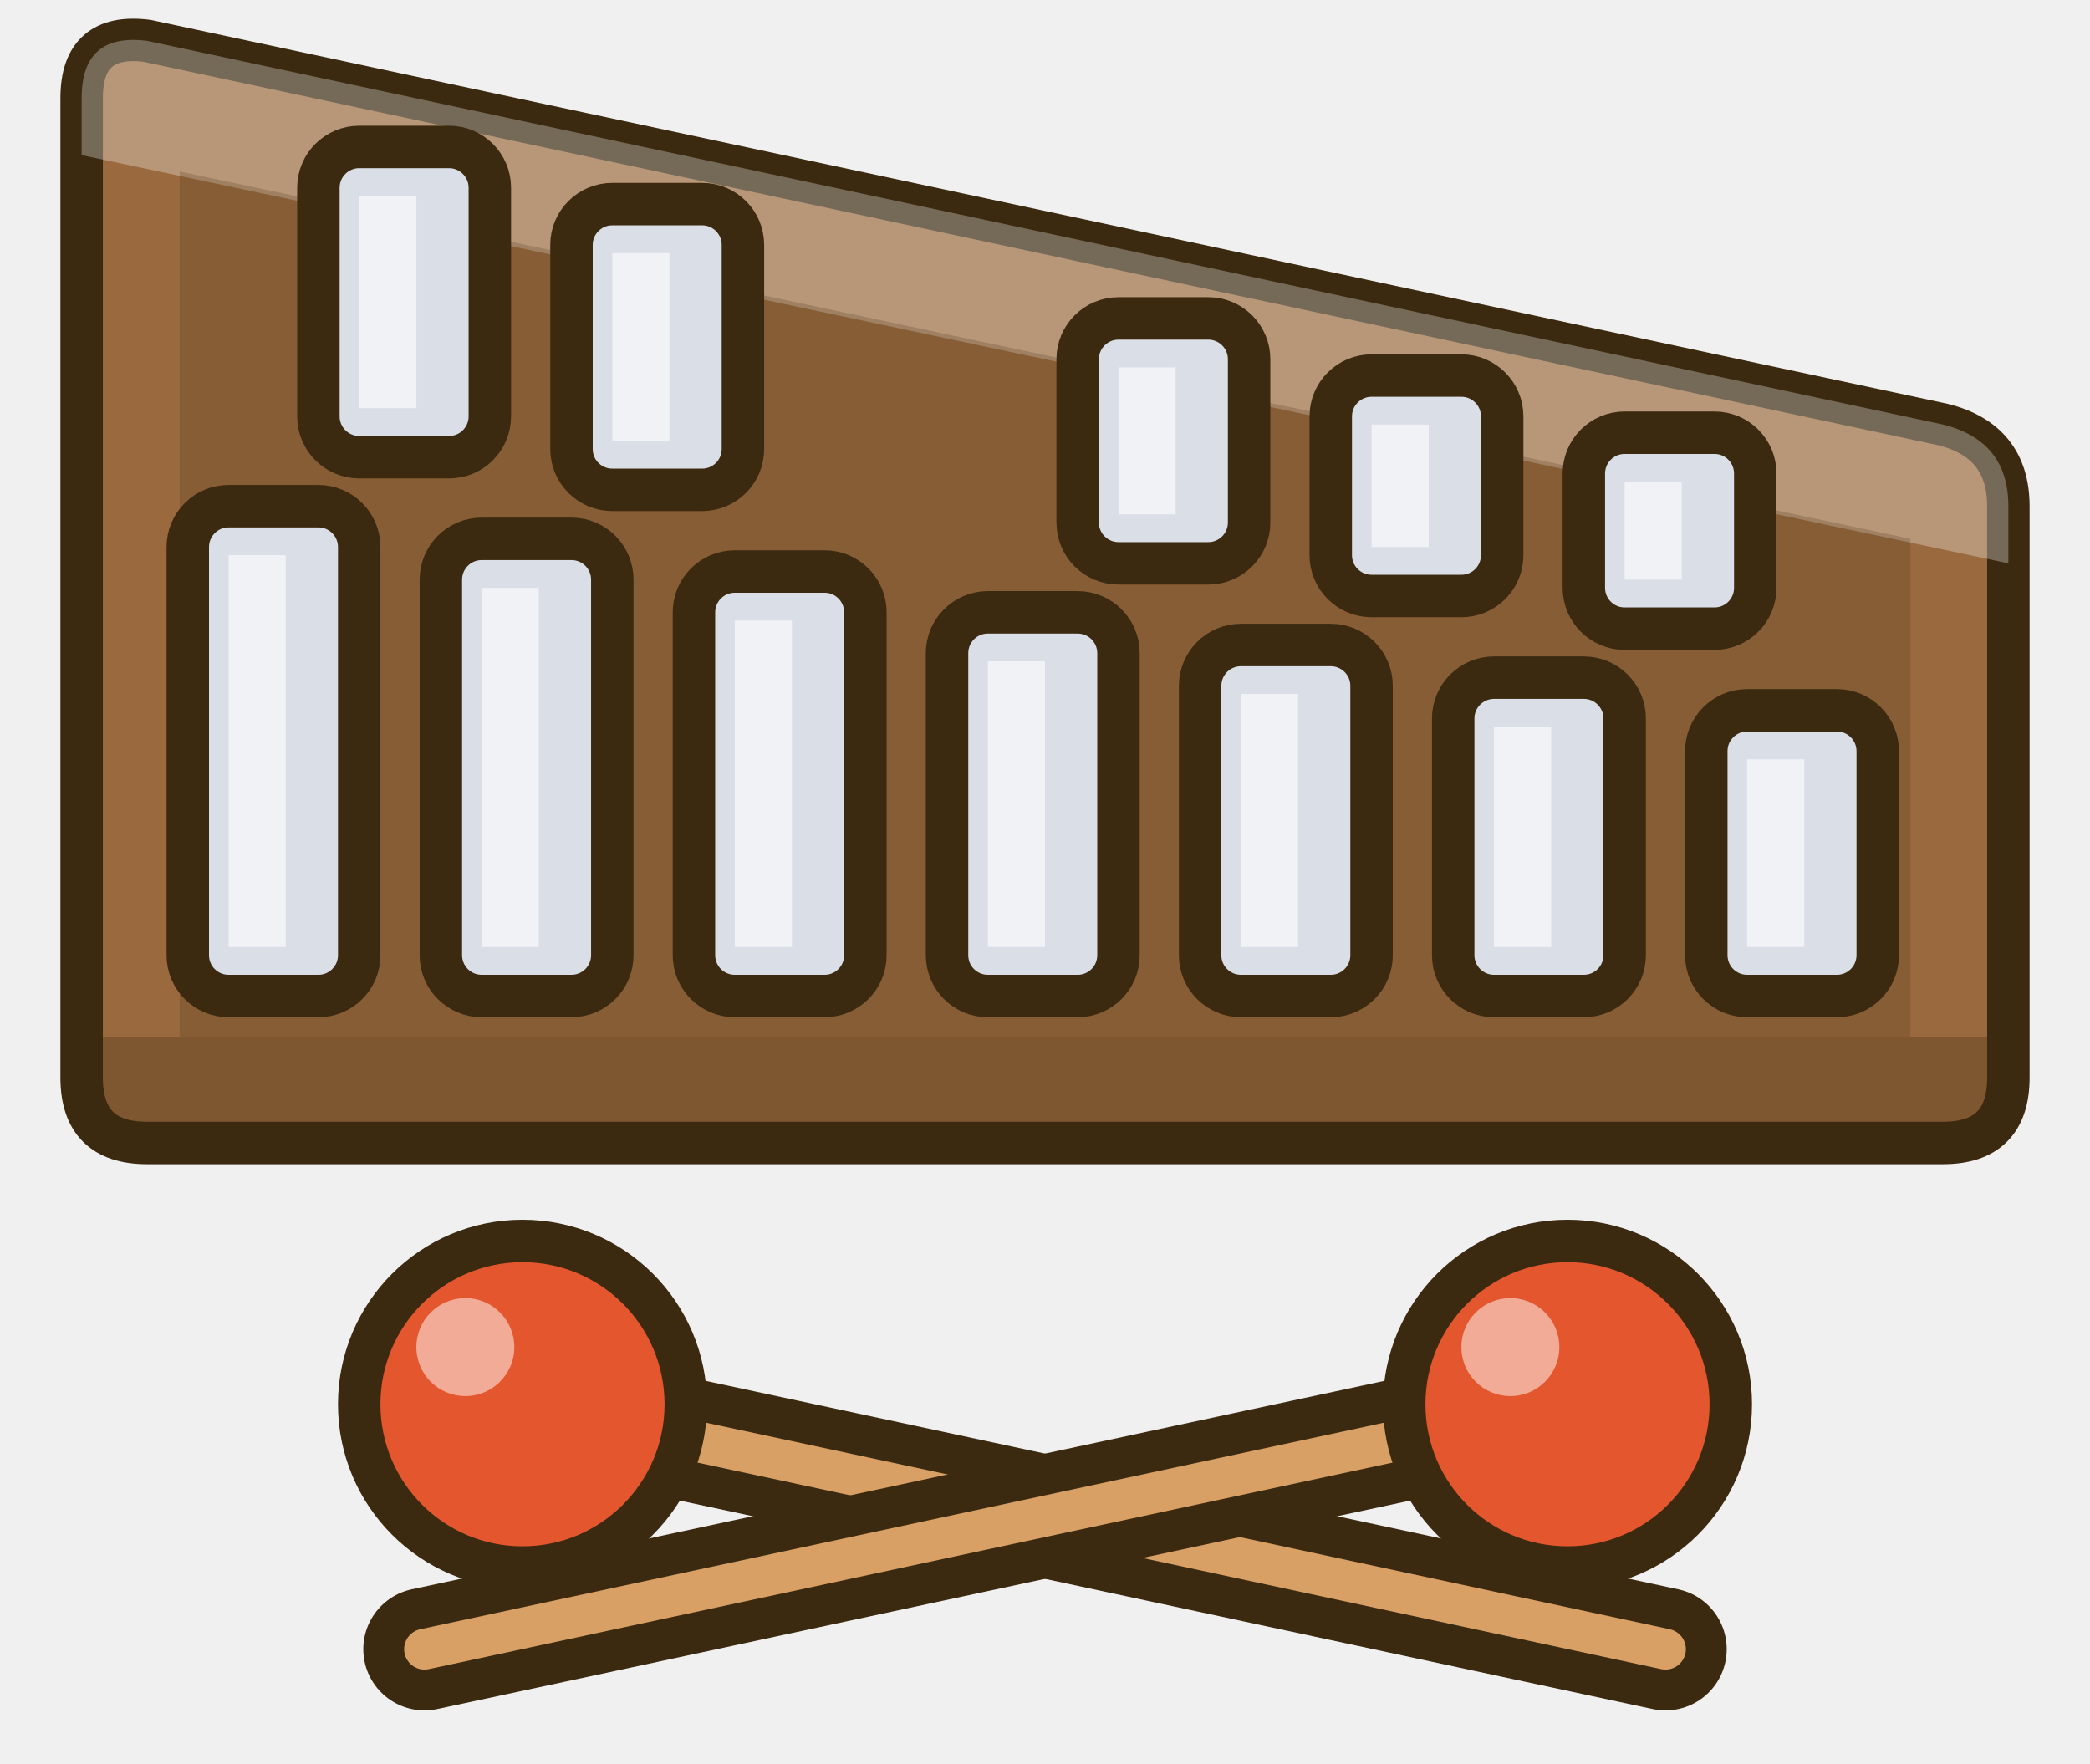
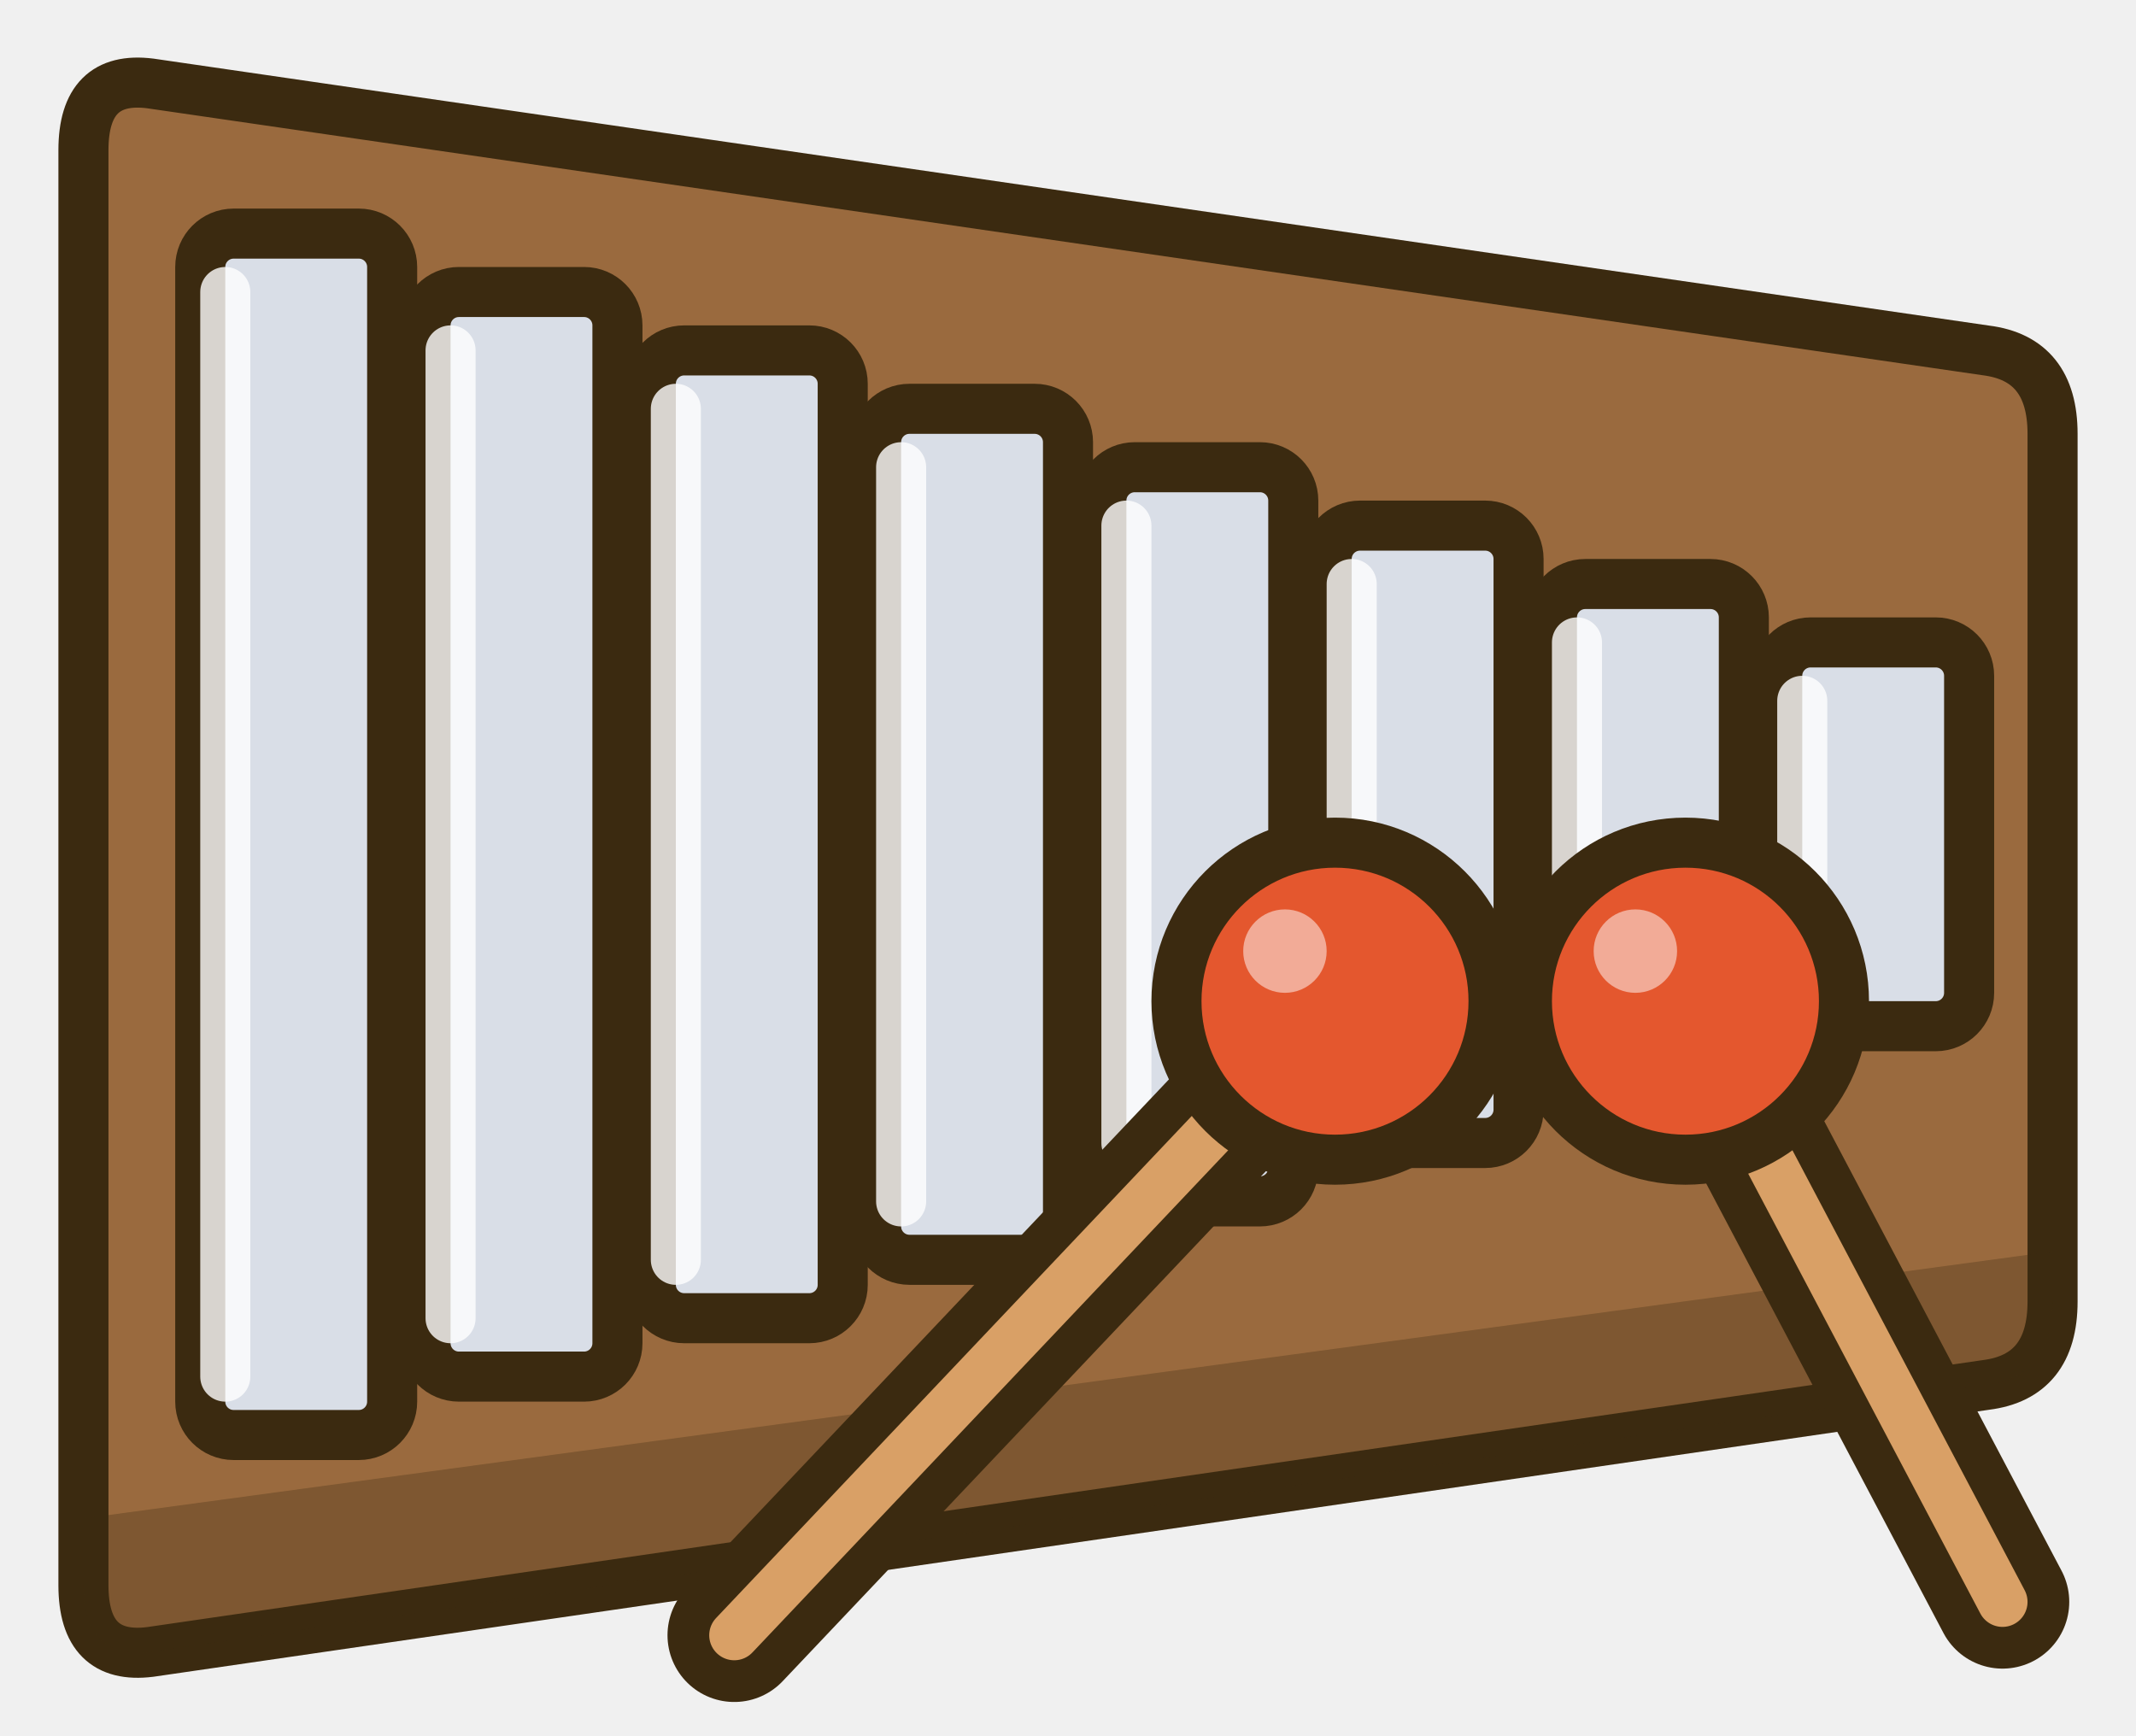
- <svg xmlns="http://www.w3.org/2000/svg" viewBox="0 0 128 108">
-   <path d="M9 2.5 L119 26 Q123 27 123 31 L123 66 Q123 70 119 70 L9 70 Q5 70 5 66 L5 6 Q5 2 9 2.5 Z" fill="#9a6a3e" stroke="#3b2a10" stroke-width="2.6" stroke-linejoin="round" stroke-linecap="round" />
-   <path d="M5 6 Q5 2 9 2.5 L119 26 Q123 27 123 31 L123 34.5 L5 9.5 Z" fill="#ffffff" opacity="0.3" />
-   <path d="M11 10.5 L117 33 L117 63.5 L11 63.5 Z" fill="#3b2a10" opacity="0.2" />
-   <path d="M5 63.5 L123 63.5 L123 66 Q123 70 119 70 L9 70 Q5 70 5 66 Z" fill="#3b2a10" opacity="0.3" />
-   <rect x="19.5" y="9" width="10.5" height="19" rx="2.5" fill="#d9dee7" stroke="#3b2a10" stroke-width="2.6" stroke-linejoin="round" stroke-linecap="round" />
-   <rect x="35" y="12.5" width="10.5" height="17.5" rx="2.5" fill="#d9dee7" stroke="#3b2a10" stroke-width="2.6" stroke-linejoin="round" stroke-linecap="round" />
-   <rect x="66" y="19.5" width="10.5" height="15" rx="2.5" fill="#d9dee7" stroke="#3b2a10" stroke-width="2.6" stroke-linejoin="round" stroke-linecap="round" />
-   <rect x="81.5" y="23" width="10.5" height="13.5" rx="2.5" fill="#d9dee7" stroke="#3b2a10" stroke-width="2.6" stroke-linejoin="round" stroke-linecap="round" />
-   <rect x="97" y="26.5" width="10.5" height="12" rx="2.5" fill="#d9dee7" stroke="#3b2a10" stroke-width="2.6" stroke-linejoin="round" stroke-linecap="round" />
-   <rect x="11.5" y="31" width="10.5" height="30" rx="2.5" fill="#d9dee7" stroke="#3b2a10" stroke-width="2.6" stroke-linejoin="round" stroke-linecap="round" />
-   <rect x="27" y="33" width="10.5" height="28" rx="2.5" fill="#d9dee7" stroke="#3b2a10" stroke-width="2.6" stroke-linejoin="round" stroke-linecap="round" />
-   <rect x="42.5" y="35" width="10.5" height="26" rx="2.5" fill="#d9dee7" stroke="#3b2a10" stroke-width="2.6" stroke-linejoin="round" stroke-linecap="round" />
-   <rect x="58" y="37.5" width="10.5" height="23.5" rx="2.5" fill="#d9dee7" stroke="#3b2a10" stroke-width="2.6" stroke-linejoin="round" stroke-linecap="round" />
-   <rect x="73.5" y="39.5" width="10.5" height="21.5" rx="2.5" fill="#d9dee7" stroke="#3b2a10" stroke-width="2.6" stroke-linejoin="round" stroke-linecap="round" />
-   <rect x="89" y="41.5" width="10.5" height="19.5" rx="2.5" fill="#d9dee7" stroke="#3b2a10" stroke-width="2.6" stroke-linejoin="round" stroke-linecap="round" />
-   <rect x="104.5" y="43.5" width="10.5" height="17.5" rx="2.5" fill="#d9dee7" stroke="#3b2a10" stroke-width="2.6" stroke-linejoin="round" stroke-linecap="round" />
-   <path d="M22 12h3.5v13h-3.5ZM37.5 15.5h3.5v11.5h-3.5ZM68.5 22.5h3.5v9h-3.5ZM84 26h3.5v7.5h-3.5ZM99.5 29.5h3.5v6h-3.5Z" fill="#ffffff" opacity="0.6" />
-   <path d="M14 34h3.5v24h-3.5ZM29.5 36h3.5v22h-3.5ZM45 38h3.5v20h-3.5ZM60.5 40.5h3.5v17.5h-3.5ZM76 42.5h3.5v15.5h-3.5ZM91.5 44.5h3.5v13.5h-3.5ZM107 46.5h3.5v11.5h-3.5Z" fill="#ffffff" opacity="0.6" />
-   <path d="M102 101 L32 86" stroke="#3b2a10" stroke-width="7.5" stroke-linecap="round" />
-   <path d="M102 101 L32 86" stroke="#d9a066" stroke-width="2.5" stroke-linecap="round" />
-   <path d="M26 101 L96 86" stroke="#3b2a10" stroke-width="7.5" stroke-linecap="round" />
-   <path d="M26 101 L96 86" stroke="#d9a066" stroke-width="2.5" stroke-linecap="round" />
-   <circle cx="32" cy="86" r="10" fill="#e4572e" stroke="#3b2a10" stroke-width="2.6" stroke-linejoin="round" stroke-linecap="round" />
-   <circle cx="28.5" cy="82.5" r="3" fill="#ffffff" opacity="0.5" />
-   <circle cx="96" cy="86" r="10" fill="#e4572e" stroke="#3b2a10" stroke-width="2.6" stroke-linejoin="round" stroke-linecap="round" />
-   <circle cx="92.5" cy="82.5" r="3" fill="#ffffff" opacity="0.5" />
+ <svg xmlns="http://www.w3.org/2000/svg" viewBox="0 0 128 104">
+   <path d="M9 5 L119 21 Q123 21.5 123 26 L123 78 Q123 82.5 119 83 L9 99 Q5 99.5 5 95 L5 9 Q5 4.5 9 5 Z" fill="#9a6a3e" stroke="#3b2a10" stroke-width="3" stroke-linejoin="round" stroke-linecap="round" />
+   <path d="M5 91 L123 75 L123 78 Q123 82.5 119 83 L9 99 Q5 99.5 5 95 Z" fill="#3b2a10" opacity="0.3" />
+   <rect x="12" y="14" width="11.5" height="72" rx="2" fill="#d9dee7" stroke="#3b2a10" stroke-width="3" stroke-linejoin="round" stroke-linecap="round" />
+   <path d="M13.5 17.5 V82.5" stroke="#ffffff" stroke-width="3" stroke-linecap="round" opacity="0.8" />
+   <rect x="25.5" y="17.5" width="11.5" height="65" rx="2" fill="#d9dee7" stroke="#3b2a10" stroke-width="3" stroke-linejoin="round" stroke-linecap="round" />
+   <path d="M27 21 V79" stroke="#ffffff" stroke-width="3" stroke-linecap="round" opacity="0.8" />
+   <rect x="39" y="21" width="11.5" height="58" rx="2" fill="#d9dee7" stroke="#3b2a10" stroke-width="3" stroke-linejoin="round" stroke-linecap="round" />
+   <path d="M40.5 24.5 V75.5" stroke="#ffffff" stroke-width="3" stroke-linecap="round" opacity="0.8" />
+   <rect x="52.5" y="24.5" width="11.5" height="51" rx="2" fill="#d9dee7" stroke="#3b2a10" stroke-width="3" stroke-linejoin="round" stroke-linecap="round" />
+   <path d="M54 28 V72" stroke="#ffffff" stroke-width="3" stroke-linecap="round" opacity="0.8" />
+   <rect x="66" y="28" width="11.5" height="44" rx="2" fill="#d9dee7" stroke="#3b2a10" stroke-width="3" stroke-linejoin="round" stroke-linecap="round" />
+   <path d="M67.5 31.5 V68.5" stroke="#ffffff" stroke-width="3" stroke-linecap="round" opacity="0.8" />
+   <rect x="79.5" y="31.5" width="11.5" height="37" rx="2" fill="#d9dee7" stroke="#3b2a10" stroke-width="3" stroke-linejoin="round" stroke-linecap="round" />
+   <path d="M81 35 V65" stroke="#ffffff" stroke-width="3" stroke-linecap="round" opacity="0.8" />
+   <rect x="93" y="35" width="11.5" height="30" rx="2" fill="#d9dee7" stroke="#3b2a10" stroke-width="3" stroke-linejoin="round" stroke-linecap="round" />
+   <path d="M94.5 38.5 V61.5" stroke="#ffffff" stroke-width="3" stroke-linecap="round" opacity="0.8" />
+   <rect x="106.5" y="38.5" width="11.5" height="23" rx="2" fill="#d9dee7" stroke="#3b2a10" stroke-width="3" stroke-linejoin="round" stroke-linecap="round" />
+   <path d="M108 42 V58" stroke="#ffffff" stroke-width="3" stroke-linecap="round" opacity="0.8" />
+   <path d="M44 98 L80 60" stroke="#3b2a10" stroke-width="8" stroke-linecap="round" />
+   <path d="M44 98 L80 60" stroke="#d9a066" stroke-width="3" stroke-linecap="round" />
+   <path d="M120 96 L101 60" stroke="#3b2a10" stroke-width="8" stroke-linecap="round" />
+   <path d="M120 96 L101 60" stroke="#d9a066" stroke-width="3" stroke-linecap="round" />
+   <circle cx="80" cy="60" r="9.5" fill="#e4572e" stroke="#3b2a10" stroke-width="3" stroke-linejoin="round" stroke-linecap="round" />
+   <circle cx="77" cy="57" r="2.5" fill="#ffffff" opacity="0.5" />
+   <circle cx="101" cy="60" r="9.5" fill="#e4572e" stroke="#3b2a10" stroke-width="3" stroke-linejoin="round" stroke-linecap="round" />
+   <circle cx="98" cy="57" r="2.5" fill="#ffffff" opacity="0.5" />
</svg>
